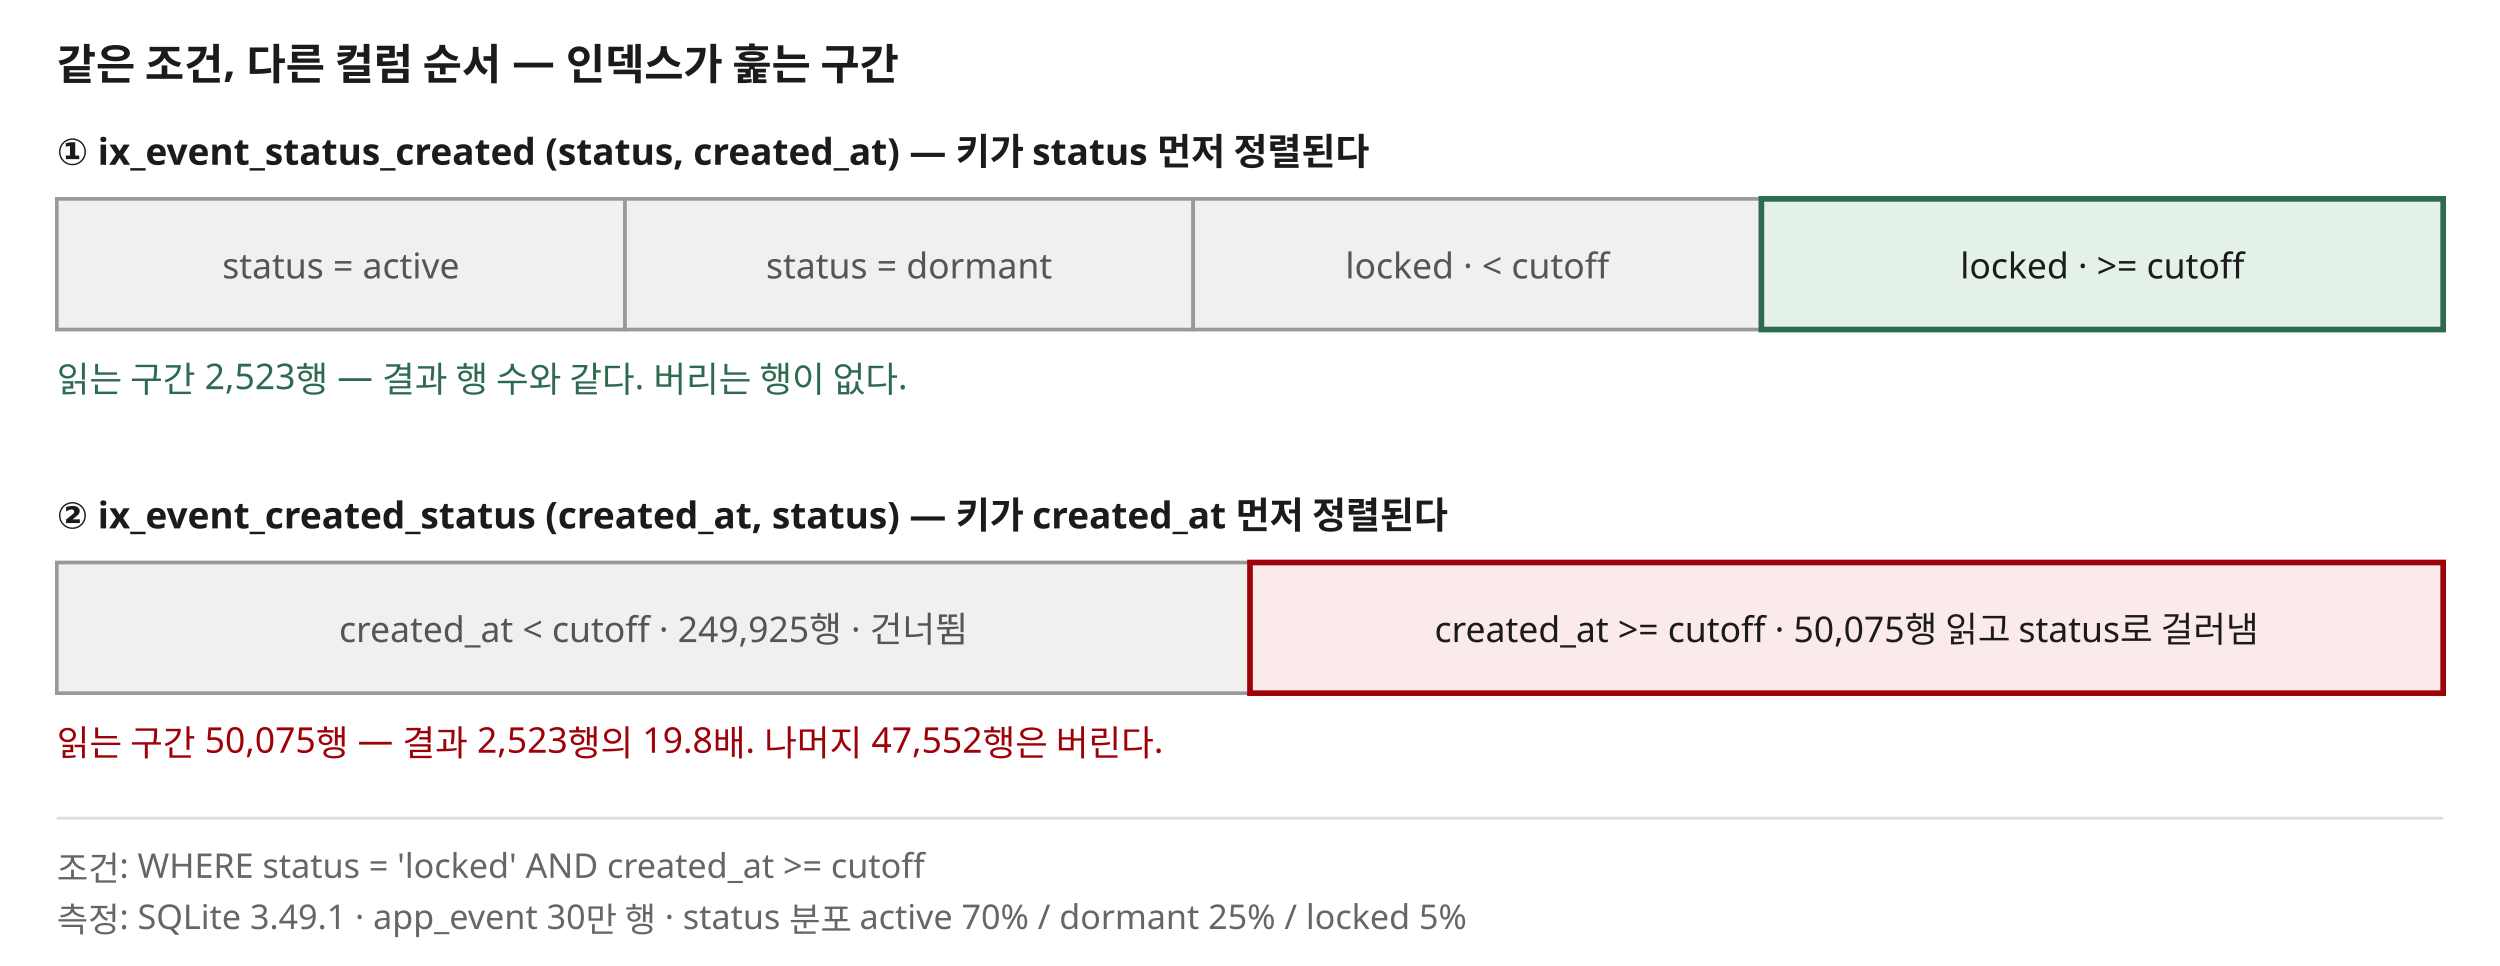
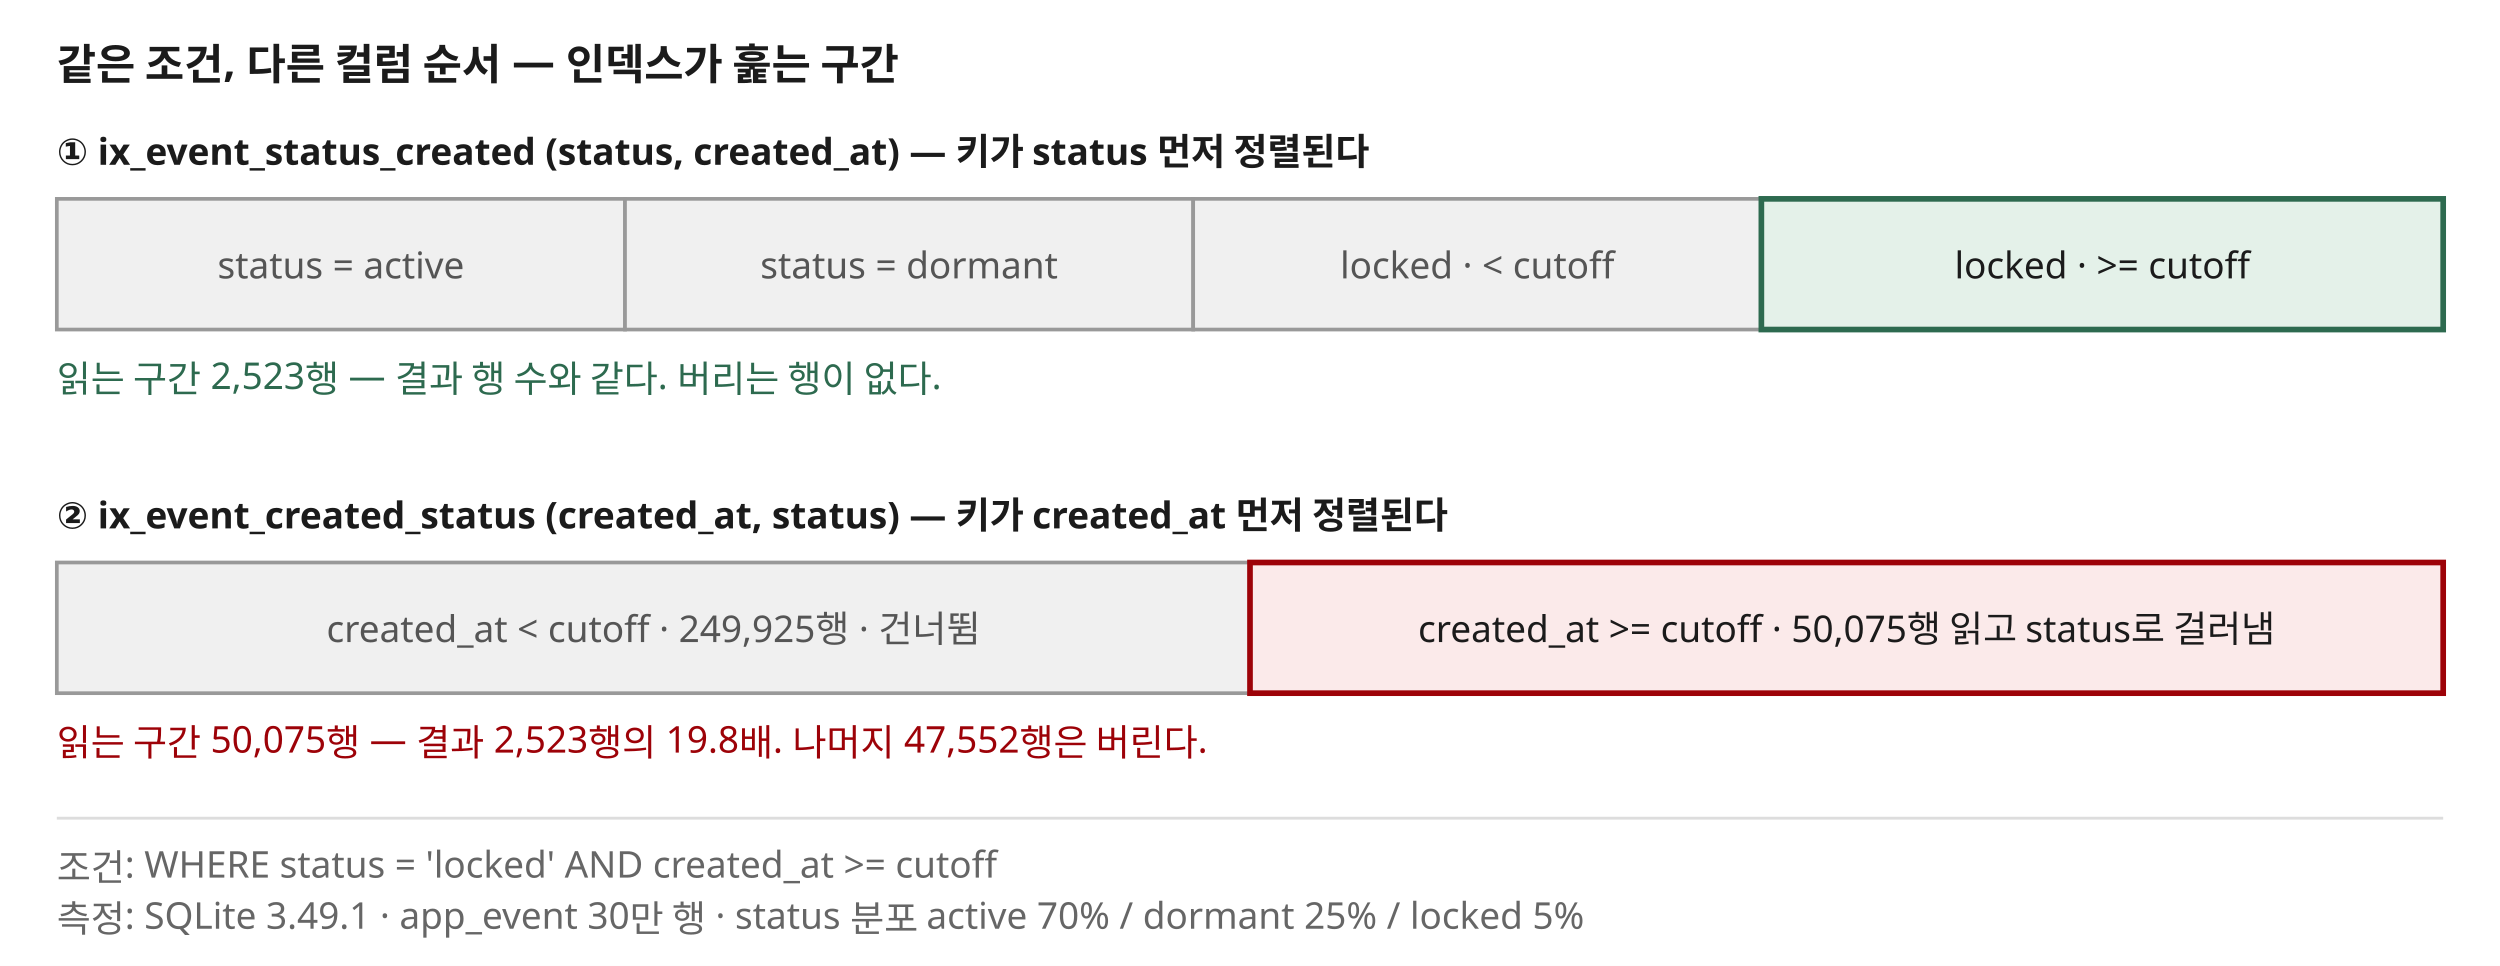
<svg xmlns="http://www.w3.org/2000/svg" width="880" height="340" viewBox="0 0 880 340" font-family="system-ui, 'Malgun Gothic', sans-serif">
  <rect x="0" y="0" width="880" height="340" fill="#ffffff" />
  <text x="20" y="28" font-size="15" font-weight="700" fill="#1b1b1b">같은 조건, 다른 컬럼 순서 — 인덱스가 훑는 구간</text>
  <text x="20" y="58" font-size="13" font-weight="600" fill="#1b1b1b">① ix_event_status_created (status, created_at) — 키가 status 먼저 정렬된다</text>
  <rect x="20" y="70" width="200" height="46" fill="#f0f0f0" stroke="#999999" stroke-width="1.3" />
-   <text x="120" y="98" font-size="12.5" text-anchor="middle" fill="#555555">status = active</text>
+   <text x="120" y="98" font-size="13" text-anchor="middle" fill="#555555">status = active</text>
  <rect x="220" y="70" width="200" height="46" fill="#f0f0f0" stroke="#999999" stroke-width="1.3" />
-   <text x="320" y="98" font-size="12.5" text-anchor="middle" fill="#555555">status = dormant</text>
+   <text x="320" y="98" font-size="13" text-anchor="middle" fill="#555555">status = dormant</text>
  <rect x="420" y="70" width="200" height="46" fill="#f0f0f0" stroke="#999999" stroke-width="1.3" />
-   <text x="520" y="98" font-size="12.5" text-anchor="middle" fill="#555555">locked · &lt; cutoff</text>
+   <text x="520" y="98" font-size="13" text-anchor="middle" fill="#555555">locked · &lt; cutoff</text>
  <rect x="620" y="70" width="240" height="46" fill="#e4f1e9" stroke="#2d6a4f" stroke-width="2" />
-   <text x="740" y="98" font-size="12.5" text-anchor="middle" fill="#1b1b1b">locked · &gt;= cutoff</text>
-   <text x="20" y="138" font-size="12.5" fill="#2d6a4f">읽는 구간 2,523행 — 결과 행 수와 같다. 버리는 행이 없다.</text>
+   <text x="740" y="98" font-size="13" text-anchor="middle" fill="#1b1b1b">locked · &gt;= cutoff</text>
+   <text x="20" y="138" font-size="13" fill="#2d6a4f">읽는 구간 2,523행 — 결과 행 수와 같다. 버리는 행이 없다.</text>
  <text x="20" y="186" font-size="13" font-weight="600" fill="#1b1b1b">② ix_event_created_status (created_at, status) — 키가 created_at 먼저 정렬된다</text>
  <rect x="20" y="198" width="420" height="46" fill="#f0f0f0" stroke="#999999" stroke-width="1.3" />
-   <text x="230" y="226" font-size="12.5" text-anchor="middle" fill="#555555">created_at &lt; cutoff · 249,925행 · 건너뜀</text>
+   <text x="230" y="226" font-size="13" text-anchor="middle" fill="#555555">created_at &lt; cutoff · 249,925행 · 건너뜀</text>
  <rect x="440" y="198" width="420" height="46" fill="#fbeaea" stroke="#9d0208" stroke-width="2" />
-   <text x="650" y="226" font-size="12.5" text-anchor="middle" fill="#1b1b1b">created_at &gt;= cutoff · 50,075행 읽고 status로 걸러냄</text>
-   <text x="20" y="266" font-size="12.5" fill="#9d0208">읽는 구간 50,075행 — 결과 2,523행의 19.8배. 나머지 47,552행은 버린다.</text>
+   <text x="650" y="226" font-size="13" text-anchor="middle" fill="#1b1b1b">created_at &gt;= cutoff · 50,075행 읽고 status로 걸러냄</text>
+   <text x="20" y="266" font-size="13" fill="#9d0208">읽는 구간 50,075행 — 결과 2,523행의 19.8배. 나머지 47,552행은 버린다.</text>
  <line x1="20" y1="288" x2="860" y2="288" stroke="#dddddd" stroke-width="1" />
-   <text x="20" y="310" font-size="12" fill="#666666">조건: WHERE status = 'locked' AND created_at &gt;= cutoff</text>
-   <text x="20" y="328" font-size="12" fill="#666666">측정: SQLite 3.49.1 · app_event 30만 행 · status 분포 active 70% / dormant 25% / locked 5%</text>
+   <text x="20" y="310" font-size="13" fill="#666666">조건: WHERE status = 'locked' AND created_at &gt;= cutoff</text>
+   <text x="20" y="328" font-size="13" fill="#666666">측정: SQLite 3.49.1 · app_event 30만 행 · status 분포 active 70% / dormant 25% / locked 5%</text>
</svg>
